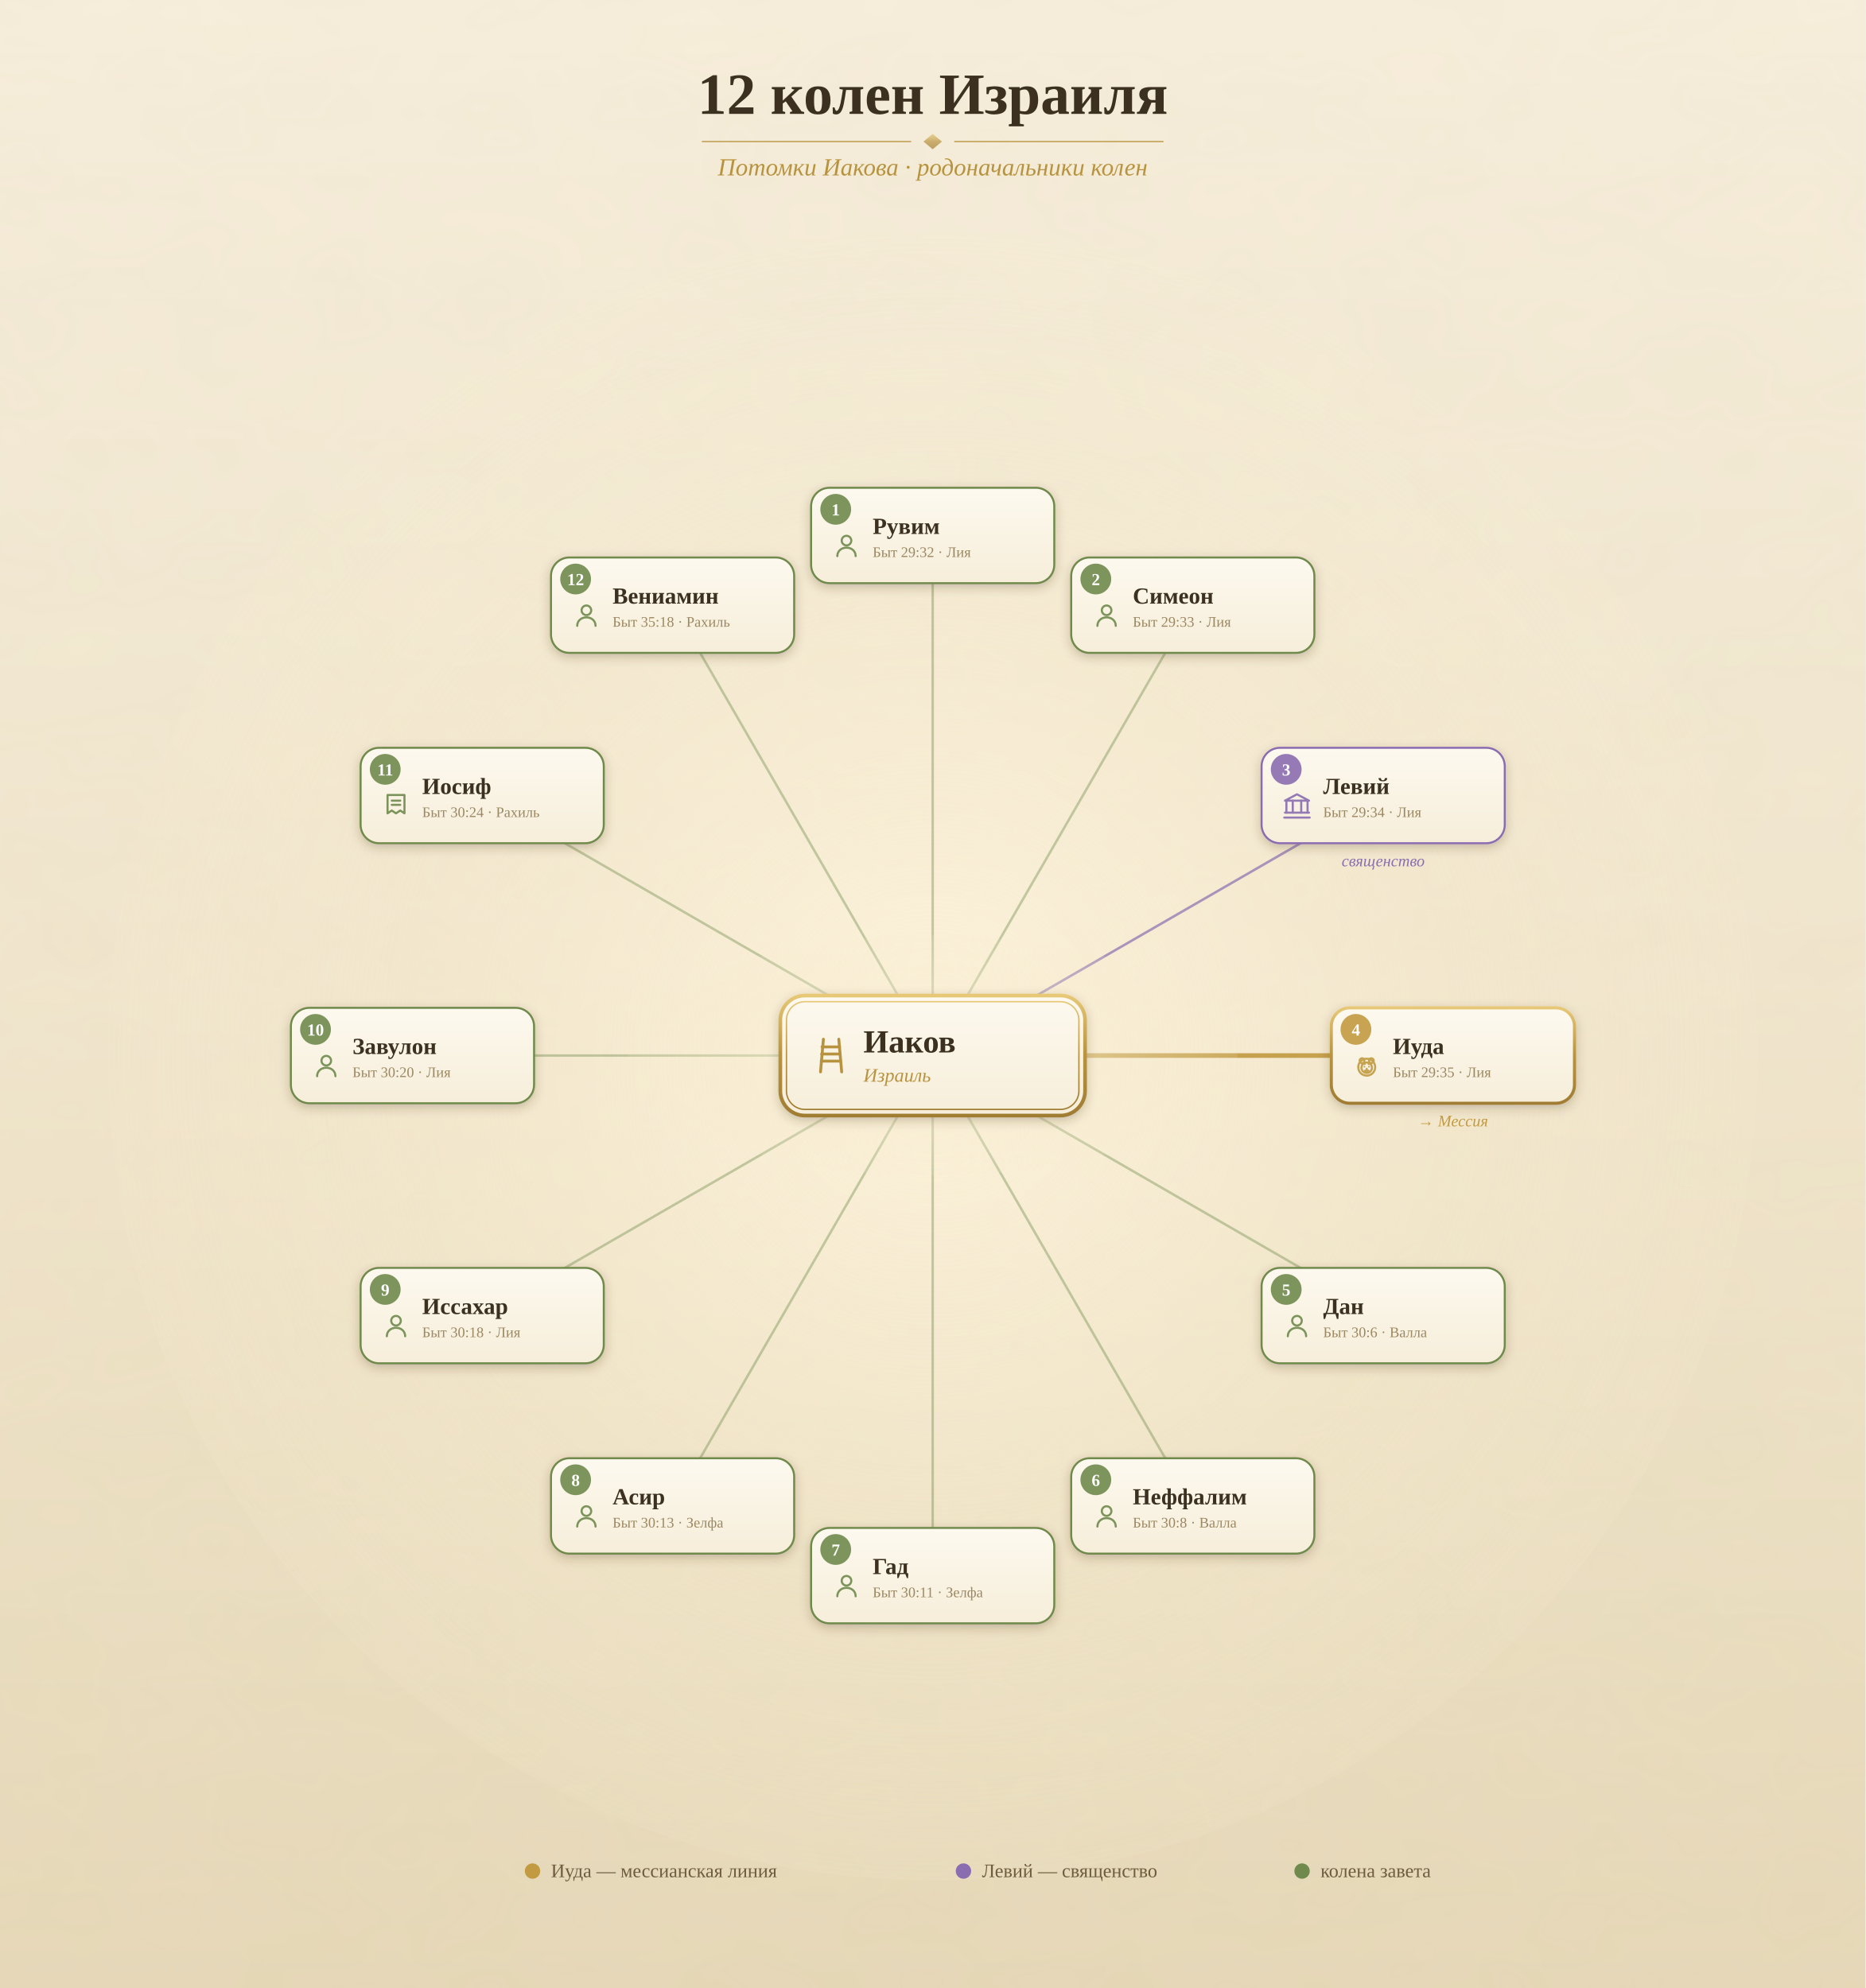
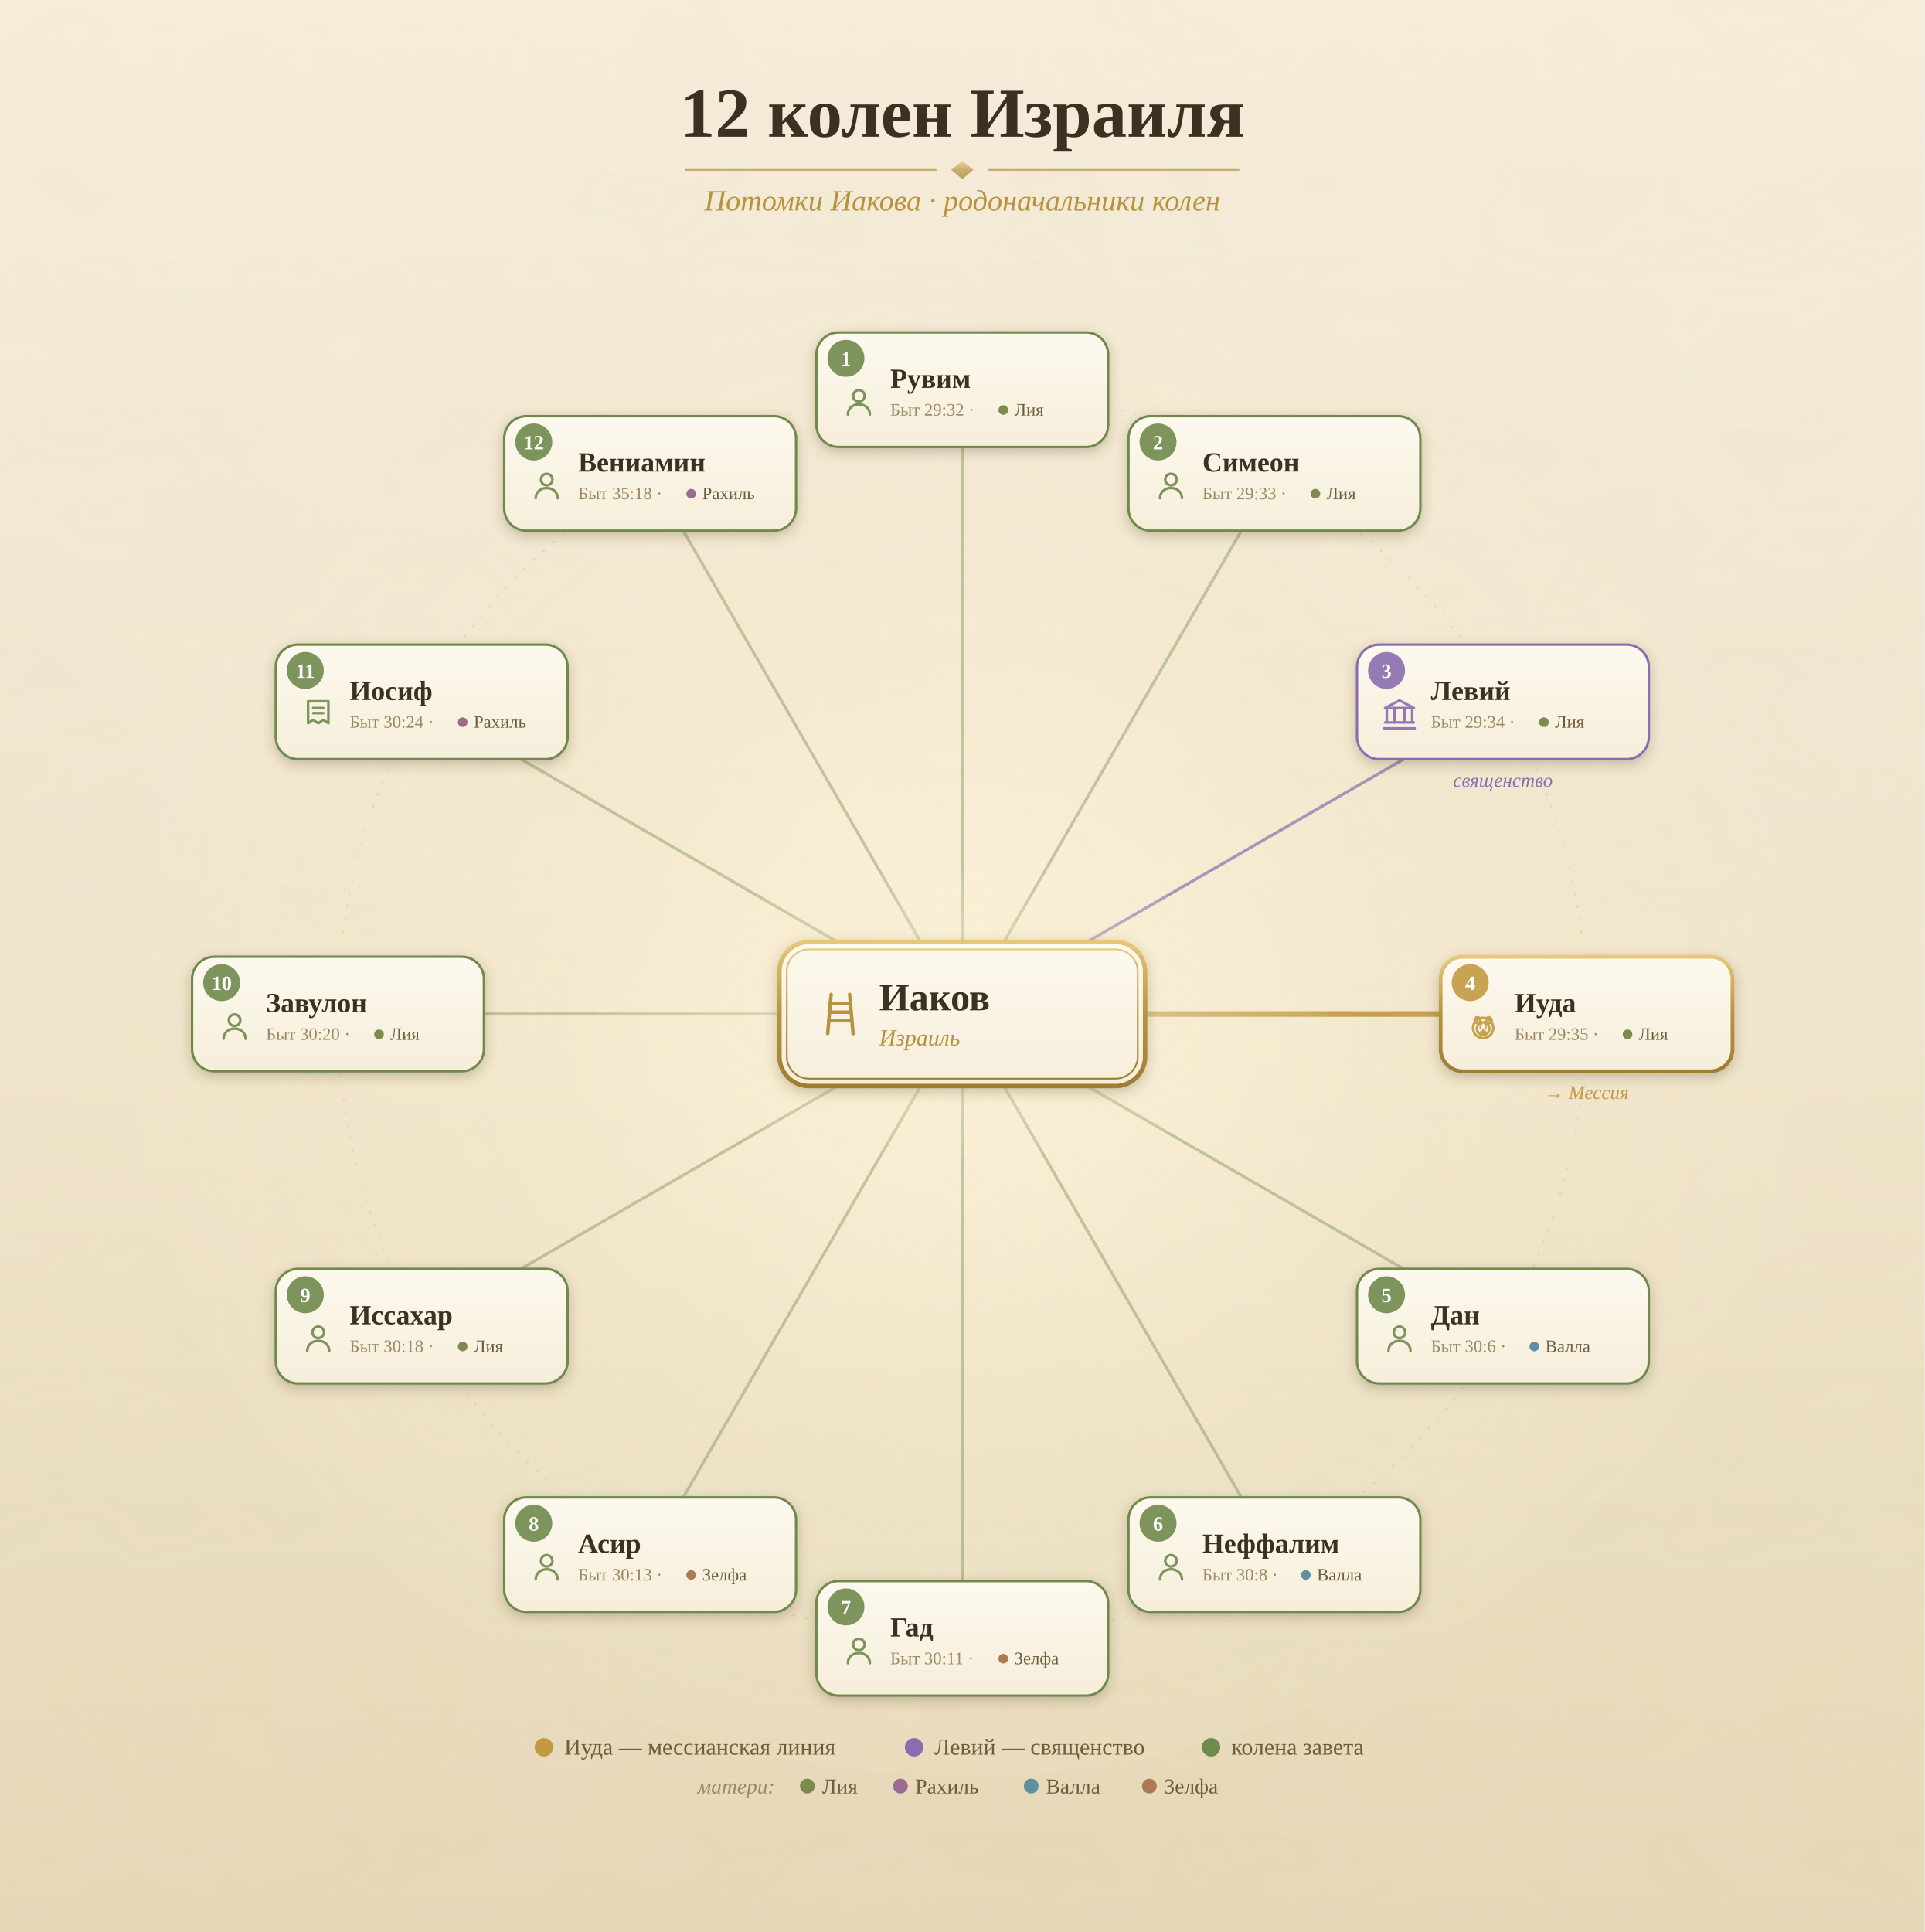
- <svg xmlns="http://www.w3.org/2000/svg" viewBox="-606.0 -686.0 1212.0 1292.0" width="1212" height="1292" font-family="Georgia, 'Times New Roman', serif" role="img" aria-label="12 колен Израиля">
+ <svg xmlns="http://www.w3.org/2000/svg" viewBox="-521.0 -549.0 1042.0 1046.0" width="1042" height="1046" font-family="Georgia, 'Times New Roman', serif" role="img" aria-label="12 колен Израиля">
  <defs>
    <linearGradient id="paperGrad" x1="0" y1="0" x2="0" y2="1">
      <stop offset="0%" stop-color="#f6eedb" />
      <stop offset="55%" stop-color="#f0e5cb" />
      <stop offset="100%" stop-color="#e6d8b8" />
    </linearGradient>
    <linearGradient id="goldGrad" x1="0" y1="0" x2="0" y2="1">
      <stop offset="0%" stop-color="#e6c877" />
      <stop offset="50%" stop-color="#b8933f" />
      <stop offset="100%" stop-color="#a07d33" />
    </linearGradient>
    <linearGradient id="cardGrad" x1="0" y1="0" x2="0" y2="1">
      <stop offset="0%" stop-color="#fdf9ef" />
      <stop offset="100%" stop-color="#f6eeda" />
    </linearGradient>
    <linearGradient id="megaGrad" x1="0" y1="0" x2="0" y2="1">
      <stop offset="0%" stop-color="#f6efdd" />
      <stop offset="100%" stop-color="#efe4cb" />
    </linearGradient>
    <filter id="paperTex" x="-5%" y="-5%" width="110%" height="110%">
      <feTurbulence type="fractalNoise" baseFrequency="0.011 0.017" numOctaves="3" seed="7" stitchTiles="stitch" result="mot" />
      <feColorMatrix in="mot" type="matrix" values="0 0 0 0 0.42  0 0 0 0 0.32  0 0 0 0 0.15  0 0 0 0.06 0" />
    </filter>
    <filter id="grain" x="0" y="0" width="100%" height="100%">
      <feTurbulence type="fractalNoise" baseFrequency="0.9" numOctaves="2" seed="11" stitchTiles="stitch" result="g" />
      <feColorMatrix in="g" type="matrix" values="0 0 0 0 0  0 0 0 0 0  0 0 0 0 0  0 0 0 0.035 0" />
    </filter>
    <filter id="cardShadow" x="-30%" y="-30%" width="160%" height="180%">
      <feDropShadow dx="0" dy="2.2" stdDeviation="3.4" flood-color="#4a3616" flood-opacity="0.26" />
    </filter>
    <filter id="goldSoft" x="-60%" y="-60%" width="220%" height="220%">
      <feGaussianBlur stdDeviation="3.2" />
    </filter>
    <filter id="desat">
      <feColorMatrix type="saturate" values="0.15" />
    </filter>
    <radialGradient id="l1glow" cx="50%" cy="50%" r="60%">
      <stop offset="0%" stop-color="#fff6df" stop-opacity="0.85" />
-       <stop offset="55%" stop-color="#f7eccf" stop-opacity="0.35" />
+       <stop offset="50%" stop-color="#f7eccf" stop-opacity="0.35" />
+       <stop offset="80%" stop-color="#f7eccf" stop-opacity="0.1" />
      <stop offset="100%" stop-color="#f7eccf" stop-opacity="0" />
    </radialGradient>
    <symbol id="ic-person" viewBox="0 0 24 24" fill="none" stroke="currentColor" stroke-width="1.5" stroke-linecap="round" stroke-linejoin="round">
      <circle cx="12" cy="8" r="3.4" />
      <path d="M5.5 19c0-3.6 2.9-6 6.5-6s6.5 2.4 6.5 6" />
    </symbol>
    <symbol id="ic-people" viewBox="0 0 24 24" fill="none" stroke="currentColor" stroke-width="1.5" stroke-linecap="round" stroke-linejoin="round">
      <circle cx="8.5" cy="8.6" r="2.7" />
      <circle cx="15.8" cy="9.2" r="2.3" />
      <path d="M3.5 18.5c0-2.9 2.2-4.9 5-4.9 1.4 0 2.6.5 3.5 1.3" />
      <path d="M12.6 18.5c.2-2.4 2-4 4.2-4 2.3 0 4.1 1.8 4.1 4.4" />
    </symbol>
    <symbol id="ic-ark" viewBox="0 0 24 24" fill="none" stroke="currentColor" stroke-width="1.5" stroke-linecap="round" stroke-linejoin="round">
      <path d="M3 12.5c1.6 3 5 4.7 9 4.7s7.4-1.7 9-4.7" />
      <path d="M6.2 12.4V8.8h11.6v3.6" />
      <path d="M9.4 8.8V6.4h5.2v2.4" />
      <path d="M12 6.4V4.6" />
    </symbol>
    <symbol id="ic-tent" viewBox="0 0 24 24" fill="none" stroke="currentColor" stroke-width="1.5" stroke-linecap="round" stroke-linejoin="round">
      <path d="M3 18.5 12 4l9 14.5" />
      <path d="M12 4v14.5" />
      <path d="M9.6 18.5c.3-2 1.1-3.4 2.4-3.4s2.1 1.4 2.4 3.4" />
    </symbol>
    <symbol id="ic-ladder" viewBox="0 0 24 24" fill="none" stroke="currentColor" stroke-width="1.5" stroke-linecap="round" stroke-linejoin="round">
      <path d="M8 3.5 6.5 20.5M16 3.5 17.5 20.5" />
      <path d="M7.3 7.5h9.1M7.1 11.2h9.5M6.9 14.9h9.9" />
    </symbol>
    <symbol id="ic-lion" viewBox="0 0 24 24" fill="none" stroke="currentColor" stroke-width="1.5" stroke-linecap="round" stroke-linejoin="round">
      <circle cx="8.7" cy="8" r="1.7" />
      <circle cx="15.3" cy="8" r="1.7" />
      <circle cx="12" cy="12.6" r="6" />
      <circle cx="12" cy="13" r="3.7" />
      <circle cx="10.4" cy="12.3" r=".62" fill="currentColor" stroke="none" />
      <circle cx="13.6" cy="12.3" r=".62" fill="currentColor" stroke="none" />
      <path d="M12 13.8v1.2M10.8 15.1c.75.55 1.65.55 2.4 0" />
      <path d="M8.9 10.4c.5-.45 1.2-.45 1.7 0M13.4 10.4c.5-.45 1.2-.45 1.7 0" />
    </symbol>
    <symbol id="ic-crown" viewBox="0 0 24 24" fill="none" stroke="currentColor" stroke-width="1.5" stroke-linecap="round" stroke-linejoin="round">
      <path d="M4 16.5 3 7l5 4 4-6.5 4 6.5 5-4-1 9.5z" />
      <path d="M4 16.5h16" />
    </symbol>
    <symbol id="ic-cross" viewBox="0 0 24 24" fill="none" stroke="currentColor" stroke-width="1.5" stroke-linecap="round" stroke-linejoin="round">
      <path d="M12 3.2v17.6M6.6 9.2h10.8" />
    </symbol>
    <symbol id="ic-tree" viewBox="0 0 24 24" fill="none" stroke="currentColor" stroke-width="1.5" stroke-linecap="round" stroke-linejoin="round">
      <path d="M12 21v-6" />
      <path d="M12 15c-3.6 0-5.4-2.3-5.4-4.8 0-1 .4-2 .9-2.6-.3-.6-.4-1.3-.2-2 .8.1 1.5.5 2 1.1.6-1 1.6-1.9 2.7-1.9s2.1.9 2.7 1.9c.5-.6 1.2-1 2-1.1.2.7.1 1.4-.2 2 .5.6.9 1.6.9 2.6C17.4 12.7 15.6 15 12 15z" />
    </symbol>
    <symbol id="ic-scroll" viewBox="0 0 24 24" fill="none" stroke="currentColor" stroke-width="1.5" stroke-linecap="round" stroke-linejoin="round">
      <path d="M7 5.5h10.5v11a2.5 2.5 0 0 1-2.5 2.5H6.5" />
      <path d="M9.5 9h5.5M9.5 12h5.5" />
      <path d="M7 5.5A2 2 0 0 0 5 7.5 2 2 0 0 0 7 9.5M6.5 19a2.2 2.2 0 0 0 2.2-2.2V7.5" />
    </symbol>
    <symbol id="ic-book" viewBox="0 0 24 24" fill="none" stroke="currentColor" stroke-width="1.5" stroke-linecap="round" stroke-linejoin="round">
      <path d="M12 6.2v13" />
      <path d="M12 6.2C10.4 5 8.4 4.6 5.5 4.6v12.6c2.9 0 4.9.4 6.5 1.6 1.6-1.2 3.6-1.6 6.5-1.6V4.6c-2.9 0-4.9.4-6.5 1.6z" />
    </symbol>
    <symbol id="ic-temple" viewBox="0 0 24 24" fill="none" stroke="currentColor" stroke-width="1.5" stroke-linecap="round" stroke-linejoin="round">
      <path d="M3.5 8 12 3.5 20.5 8z" />
      <path d="M4.5 8v8.5M9 8v8.5M15 8v8.5M19.5 8v8.5" />
      <path d="M3 20h18M3.5 16.5h17" />
    </symbol>
    <symbol id="ic-menorah" viewBox="0 0 24 24" fill="none" stroke="currentColor" stroke-width="1.5" stroke-linecap="round" stroke-linejoin="round">
      <path d="M12 5v13" />
      <path d="M8 8v2.5M16 8v2.5M5.5 9.5v3M18.5 9.5v3" />
      <path d="M8 10.5c0 1.5-2.5 1.5-2.5 0M16 10.5c0 1.5 2.5 1.5 2.5 0" />
      <path d="M8.5 18h7" />
    </symbol>
    <symbol id="ic-camel" viewBox="0 0 24 24" fill="none" stroke="currentColor" stroke-width="1.5" stroke-linecap="round" stroke-linejoin="round">
      <path d="M4 17.5v-2.3c0-.9.7-1.6 1.6-1.6.6 0 1.1.3 1.4.8.5-1.9 1.3-3.4 2.4-3.4 1 0 1.7 1.1 2.2 2.6.5-1 1.2-1.7 2.1-1.7 1.4 0 2.3 1.6 2.3 3.8v3.4" />
      <path d="M18 17.5v-4.2c0-.7.3-1.3.9-1.3" />
      <path d="M6.5 17.5v1.8M9.5 17.5v1.8M13.5 17.5v1.8M16.5 17.5v1.8" />
    </symbol>
    <symbol id="ic-mountain" viewBox="0 0 24 24" fill="none" stroke="currentColor" stroke-width="1.5" stroke-linecap="round" stroke-linejoin="round">
      <path d="M2.5 18.5 9 8l3.2 4.8L15 8.5l6.5 10z" />
      <path d="M7.4 10.4 9 8l1.6 2.4" />
    </symbol>
    <symbol id="ic-gate" viewBox="0 0 24 24" fill="none" stroke="currentColor" stroke-width="1.5" stroke-linecap="round" stroke-linejoin="round">
      <path d="M5 20V9a7 7 0 0 1 14 0v11" />
      <path d="M5 20h14" />
      <path d="M9 20v-7a3 3 0 0 1 6 0v7" />
    </symbol>
    <symbol id="ic-tribes" viewBox="0 0 24 24" fill="none" stroke="currentColor" stroke-width="1.5" stroke-linecap="round" stroke-linejoin="round">
      <path d="M6 4h12v13l-3-2-3 2-3-2-3 2z" />
      <path d="M9 8h6M9 11h6" />
    </symbol>
    <symbol id="ic-globe" viewBox="0 0 24 24" fill="none" stroke="currentColor" stroke-width="1.5" stroke-linecap="round" stroke-linejoin="round">
      <circle cx="12" cy="12" r="8.2" />
      <path d="M3.8 12h16.4M12 3.8v16.4" />
      <path d="M12 3.8c2.6 2.3 4 5.2 4 8.2s-1.4 5.9-4 8.2c-2.6-2.3-4-5.2-4-8.2s1.4-5.9 4-8.2z" />
    </symbol>
  </defs>
-   <rect x="-606.0" y="-686.0" width="1212.0" height="1292.0" fill="url(#paperGrad)" />
-   <rect x="-606.0" y="-686.0" width="1212.0" height="1292.0" filter="url(#paperTex)" opacity="0.5" />
-   <ellipse cx="0" cy="0" rx="536.0" ry="536.0" fill="url(#l1glow)" />
-   <text x="0" y="-612.0" text-anchor="middle" font-size="38" fill="#3c3120" font-weight="bold">12 колен Израиля</text>
+   <rect x="-521.0" y="-549.0" width="1042.0" height="1046.0" fill="url(#paperGrad)" />
+   <rect x="-521.0" y="-549.0" width="1042.0" height="1046.0" filter="url(#paperTex)" opacity="0.5" />
+   <ellipse cx="0" cy="0" rx="451.0" ry="413.0" fill="url(#l1glow)" />
+   <text x="0" y="-475.0" text-anchor="middle" font-size="38" fill="#3c3120" font-weight="bold">12 колен Израиля</text>
  <g stroke="#b8933f" stroke-width="1" opacity="0.7">
-     <line x1="-150" y1="-594.0" x2="-14" y2="-594.0" />
-     <line x1="14" y1="-594.0" x2="150" y2="-594.0" />
-     <path d="M0 -599.0 l6 5 -6 5 -6 -5z" fill="url(#goldGrad)" stroke="none" />
-   </g>
-   <text x="0" y="-572.0" text-anchor="middle" font-size="16" fill="#b8933f" font-style="italic">Потомки Иакова · родоначальники колен</text>
+     <line x1="-150" y1="-457.0" x2="-14" y2="-457.0" />
+     <line x1="14" y1="-457.0" x2="150" y2="-457.0" />
+     <path d="M0 -462.0 l6 5 -6 5 -6 -5z" fill="url(#goldGrad)" stroke="none" />
+   </g>
+   <text x="0" y="-435.0" text-anchor="middle" font-size="16" fill="#b8933f" font-style="italic">Потомки Иакова · родоначальники колен</text>
+   <circle cx="0" cy="0" r="338.0" fill="none" stroke="#b8933f" stroke-width="0.8" opacity="0.18" stroke-dasharray="1 6" stroke-linecap="round" />
  <line x1="0" y1="0" x2="0.0" y2="-338.0" stroke="#6f8a4c" stroke-width="1.6" opacity="0.4" stroke-linecap="round" />
  <line x1="0" y1="0" x2="169.0" y2="-292.7" stroke="#6f8a4c" stroke-width="1.6" opacity="0.4" stroke-linecap="round" />
  <line x1="0" y1="0" x2="292.7" y2="-169.0" stroke="#8a6db0" stroke-width="1.6" opacity="0.7" stroke-linecap="round" />
  <line x1="0" y1="0" x2="338.0" y2="0.0" stroke="#f0d488" stroke-width="7" opacity="0.4" filter="url(#goldSoft)" />
  <line x1="0" y1="0" x2="338.0" y2="0.0" stroke="#c19a41" stroke-width="3" opacity="0.9" stroke-linecap="round" />
  <line x1="0" y1="0" x2="292.7" y2="169.0" stroke="#6f8a4c" stroke-width="1.6" opacity="0.4" stroke-linecap="round" />
  <line x1="0" y1="0" x2="169.0" y2="292.7" stroke="#6f8a4c" stroke-width="1.6" opacity="0.4" stroke-linecap="round" />
  <line x1="0" y1="0" x2="0.0" y2="338.0" stroke="#6f8a4c" stroke-width="1.6" opacity="0.4" stroke-linecap="round" />
  <line x1="0" y1="0" x2="-169.0" y2="292.7" stroke="#6f8a4c" stroke-width="1.6" opacity="0.4" stroke-linecap="round" />
  <line x1="0" y1="0" x2="-292.7" y2="169.0" stroke="#6f8a4c" stroke-width="1.6" opacity="0.4" stroke-linecap="round" />
  <line x1="0" y1="0" x2="-338.0" y2="0.0" stroke="#6f8a4c" stroke-width="1.6" opacity="0.4" stroke-linecap="round" />
  <line x1="0" y1="0" x2="-292.7" y2="-169.0" stroke="#6f8a4c" stroke-width="1.6" opacity="0.4" stroke-linecap="round" />
  <line x1="0" y1="0" x2="-169.0" y2="-292.7" stroke="#6f8a4c" stroke-width="1.6" opacity="0.4" stroke-linecap="round" />
  <g filter="url(#cardShadow)">
    <rect x="-79.0" y="-369.0" width="158.0" height="62.0" rx="12" fill="url(#cardGrad)" stroke="#6f8a4c" stroke-width="1.3" />
  </g>
  <circle cx="-63.0" cy="-355.0" r="10" fill="#6f8a4c" opacity="0.9" />
  <text x="-63.0" y="-351.0" text-anchor="middle" font-size="11" fill="#fff" font-weight="bold">1</text>
  <use href="#ic-person" x="-67.0" y="-342.0" width="22" height="22" color="#6f8a4c" opacity="0.9" />
  <text x="-39.0" y="-339.0" font-size="15" fill="#3c3120" font-weight="bold">Рувим</text>
-   <text x="-39.0" y="-324.0" font-size="9.5" fill="#9c8862">Быт 29:32 · Лия</text>
+   <text x="-39.0" y="-324.0" font-size="9.5" fill="#9c8862">Быт 29:32 ·</text>
+   <circle cx="22.2" cy="-327.0" r="2.6" fill="#7d8a4e" />
+   <text x="28.2" y="-324.0" font-size="9.5" fill="#6e5c3d">Лия</text>
  <g filter="url(#cardShadow)">
    <rect x="90.0" y="-323.7" width="158.0" height="62.0" rx="12" fill="url(#cardGrad)" stroke="#6f8a4c" stroke-width="1.3" />
  </g>
  <circle cx="106.0" cy="-309.7" r="10" fill="#6f8a4c" opacity="0.9" />
  <text x="106.0" y="-305.7" text-anchor="middle" font-size="11" fill="#fff" font-weight="bold">2</text>
  <use href="#ic-person" x="102.0" y="-296.7" width="22" height="22" color="#6f8a4c" opacity="0.9" />
  <text x="130.0" y="-293.7" font-size="15" fill="#3c3120" font-weight="bold">Симеон</text>
-   <text x="130.0" y="-278.7" font-size="9.5" fill="#9c8862">Быт 29:33 · Лия</text>
+   <text x="130.0" y="-278.7" font-size="9.5" fill="#9c8862">Быт 29:33 ·</text>
+   <circle cx="191.2" cy="-281.7" r="2.6" fill="#7d8a4e" />
+   <text x="197.2" y="-278.7" font-size="9.5" fill="#6e5c3d">Лия</text>
  <g filter="url(#cardShadow)">
    <rect x="213.7" y="-200.0" width="158.0" height="62.0" rx="12" fill="url(#cardGrad)" stroke="#8a6db0" stroke-width="1.3" />
  </g>
  <circle cx="229.7" cy="-186.0" r="10" fill="#8a6db0" opacity="0.9" />
  <text x="229.7" y="-182.0" text-anchor="middle" font-size="11" fill="#fff" font-weight="bold">3</text>
  <use href="#ic-temple" x="225.7" y="-173.0" width="22" height="22" color="#8a6db0" opacity="0.9" />
  <text x="253.7" y="-170.0" font-size="15" fill="#3c3120" font-weight="bold">Левий</text>
-   <text x="253.7" y="-155.0" font-size="9.5" fill="#9c8862">Быт 29:34 · Лия</text>
+   <text x="253.7" y="-155.0" font-size="9.5" fill="#9c8862">Быт 29:34 ·</text>
+   <circle cx="314.9" cy="-158.0" r="2.6" fill="#7d8a4e" />
+   <text x="320.9" y="-155.0" font-size="9.5" fill="#6e5c3d">Лия</text>
  <text x="292.7" y="-123.0" text-anchor="middle" font-size="10.5" fill="#8a6db0" font-style="italic">священство</text>
  <g filter="url(#cardShadow)">
    <rect x="259.0" y="-31.0" width="158.0" height="62.0" rx="12" fill="url(#cardGrad)" stroke="url(#goldGrad)" stroke-width="2" />
  </g>
  <circle cx="275.0" cy="-17.0" r="10" fill="#c19a41" opacity="0.9" />
  <text x="275.0" y="-13.0" text-anchor="middle" font-size="11" fill="#fff" font-weight="bold">4</text>
  <use href="#ic-lion" x="271.0" y="-4.0" width="22" height="22" color="#c19a41" opacity="0.9" />
  <text x="299.0" y="-1.0" font-size="15" fill="#3c3120" font-weight="bold">Иуда</text>
-   <text x="299.0" y="14.0" font-size="9.5" fill="#9c8862">Быт 29:35 · Лия</text>
+   <text x="299.0" y="14.0" font-size="9.5" fill="#9c8862">Быт 29:35 ·</text>
+   <circle cx="360.2" cy="11.0" r="2.6" fill="#7d8a4e" />
+   <text x="366.2" y="14.0" font-size="9.5" fill="#6e5c3d">Лия</text>
  <text x="338.0" y="46.0" text-anchor="middle" font-size="10.5" fill="#c19a41" font-style="italic">→ Мессия</text>
  <g filter="url(#cardShadow)">
    <rect x="213.7" y="138.0" width="158.0" height="62.0" rx="12" fill="url(#cardGrad)" stroke="#6f8a4c" stroke-width="1.3" />
  </g>
  <circle cx="229.7" cy="152.0" r="10" fill="#6f8a4c" opacity="0.9" />
  <text x="229.7" y="156.0" text-anchor="middle" font-size="11" fill="#fff" font-weight="bold">5</text>
  <use href="#ic-person" x="225.7" y="165.0" width="22" height="22" color="#6f8a4c" opacity="0.9" />
  <text x="253.7" y="168.0" font-size="15" fill="#3c3120" font-weight="bold">Дан</text>
-   <text x="253.7" y="183.0" font-size="9.5" fill="#9c8862">Быт 30:6 · Валла</text>
+   <text x="253.7" y="183.0" font-size="9.5" fill="#9c8862">Быт 30:6 ·</text>
+   <circle cx="309.7" cy="180.0" r="2.6" fill="#5f8fa0" />
+   <text x="315.7" y="183.0" font-size="9.5" fill="#6e5c3d">Валла</text>
  <g filter="url(#cardShadow)">
    <rect x="90.0" y="261.7" width="158.0" height="62.0" rx="12" fill="url(#cardGrad)" stroke="#6f8a4c" stroke-width="1.3" />
  </g>
  <circle cx="106.0" cy="275.7" r="10" fill="#6f8a4c" opacity="0.9" />
  <text x="106.0" y="279.7" text-anchor="middle" font-size="11" fill="#fff" font-weight="bold">6</text>
  <use href="#ic-person" x="102.0" y="288.7" width="22" height="22" color="#6f8a4c" opacity="0.9" />
  <text x="130.0" y="291.7" font-size="15" fill="#3c3120" font-weight="bold">Неффалим</text>
-   <text x="130.0" y="306.7" font-size="9.5" fill="#9c8862">Быт 30:8 · Валла</text>
+   <text x="130.0" y="306.7" font-size="9.5" fill="#9c8862">Быт 30:8 ·</text>
+   <circle cx="186.0" cy="303.7" r="2.6" fill="#5f8fa0" />
+   <text x="192.0" y="306.7" font-size="9.5" fill="#6e5c3d">Валла</text>
  <g filter="url(#cardShadow)">
    <rect x="-79.0" y="307.0" width="158.0" height="62.0" rx="12" fill="url(#cardGrad)" stroke="#6f8a4c" stroke-width="1.3" />
  </g>
  <circle cx="-63.0" cy="321.0" r="10" fill="#6f8a4c" opacity="0.9" />
  <text x="-63.0" y="325.0" text-anchor="middle" font-size="11" fill="#fff" font-weight="bold">7</text>
  <use href="#ic-person" x="-67.0" y="334.0" width="22" height="22" color="#6f8a4c" opacity="0.9" />
  <text x="-39.0" y="337.0" font-size="15" fill="#3c3120" font-weight="bold">Гад</text>
-   <text x="-39.0" y="352.0" font-size="9.5" fill="#9c8862">Быт 30:11 · Зелфа</text>
+   <text x="-39.0" y="352.0" font-size="9.5" fill="#9c8862">Быт 30:11 ·</text>
+   <circle cx="22.2" cy="349.0" r="2.6" fill="#ab7a50" />
+   <text x="28.2" y="352.0" font-size="9.5" fill="#6e5c3d">Зелфа</text>
  <g filter="url(#cardShadow)">
    <rect x="-248.0" y="261.7" width="158.0" height="62.0" rx="12" fill="url(#cardGrad)" stroke="#6f8a4c" stroke-width="1.3" />
  </g>
  <circle cx="-232.0" cy="275.7" r="10" fill="#6f8a4c" opacity="0.9" />
  <text x="-232.0" y="279.7" text-anchor="middle" font-size="11" fill="#fff" font-weight="bold">8</text>
  <use href="#ic-person" x="-236.0" y="288.7" width="22" height="22" color="#6f8a4c" opacity="0.9" />
  <text x="-208.0" y="291.7" font-size="15" fill="#3c3120" font-weight="bold">Асир</text>
-   <text x="-208.0" y="306.7" font-size="9.5" fill="#9c8862">Быт 30:13 · Зелфа</text>
+   <text x="-208.0" y="306.7" font-size="9.5" fill="#9c8862">Быт 30:13 ·</text>
+   <circle cx="-146.8" cy="303.7" r="2.6" fill="#ab7a50" />
+   <text x="-140.8" y="306.7" font-size="9.5" fill="#6e5c3d">Зелфа</text>
  <g filter="url(#cardShadow)">
    <rect x="-371.7" y="138.0" width="158.0" height="62.0" rx="12" fill="url(#cardGrad)" stroke="#6f8a4c" stroke-width="1.3" />
  </g>
  <circle cx="-355.7" cy="152.0" r="10" fill="#6f8a4c" opacity="0.9" />
  <text x="-355.7" y="156.0" text-anchor="middle" font-size="11" fill="#fff" font-weight="bold">9</text>
  <use href="#ic-person" x="-359.7" y="165.0" width="22" height="22" color="#6f8a4c" opacity="0.9" />
  <text x="-331.7" y="168.0" font-size="15" fill="#3c3120" font-weight="bold">Иссахар</text>
-   <text x="-331.7" y="183.0" font-size="9.5" fill="#9c8862">Быт 30:18 · Лия</text>
+   <text x="-331.7" y="183.0" font-size="9.5" fill="#9c8862">Быт 30:18 ·</text>
+   <circle cx="-270.5" cy="180.0" r="2.6" fill="#7d8a4e" />
+   <text x="-264.5" y="183.0" font-size="9.5" fill="#6e5c3d">Лия</text>
  <g filter="url(#cardShadow)">
    <rect x="-417.0" y="-31.0" width="158.0" height="62.0" rx="12" fill="url(#cardGrad)" stroke="#6f8a4c" stroke-width="1.3" />
  </g>
  <circle cx="-401.0" cy="-17.0" r="10" fill="#6f8a4c" opacity="0.9" />
  <text x="-401.0" y="-13.0" text-anchor="middle" font-size="11" fill="#fff" font-weight="bold">10</text>
  <use href="#ic-person" x="-405.0" y="-4.0" width="22" height="22" color="#6f8a4c" opacity="0.9" />
  <text x="-377.0" y="-1.0" font-size="15" fill="#3c3120" font-weight="bold">Завулон</text>
-   <text x="-377.0" y="14.0" font-size="9.5" fill="#9c8862">Быт 30:20 · Лия</text>
+   <text x="-377.0" y="14.0" font-size="9.5" fill="#9c8862">Быт 30:20 ·</text>
+   <circle cx="-315.8" cy="11.0" r="2.6" fill="#7d8a4e" />
+   <text x="-309.8" y="14.0" font-size="9.5" fill="#6e5c3d">Лия</text>
  <g filter="url(#cardShadow)">
    <rect x="-371.7" y="-200.0" width="158.0" height="62.0" rx="12" fill="url(#cardGrad)" stroke="#6f8a4c" stroke-width="1.3" />
  </g>
  <circle cx="-355.7" cy="-186.0" r="10" fill="#6f8a4c" opacity="0.9" />
  <text x="-355.7" y="-182.0" text-anchor="middle" font-size="11" fill="#fff" font-weight="bold">11</text>
  <use href="#ic-tribes" x="-359.7" y="-173.0" width="22" height="22" color="#6f8a4c" opacity="0.9" />
  <text x="-331.7" y="-170.0" font-size="15" fill="#3c3120" font-weight="bold">Иосиф</text>
-   <text x="-331.7" y="-155.0" font-size="9.5" fill="#9c8862">Быт 30:24 · Рахиль</text>
+   <text x="-331.7" y="-155.0" font-size="9.5" fill="#9c8862">Быт 30:24 ·</text>
+   <circle cx="-270.5" cy="-158.0" r="2.6" fill="#9a6a8f" />
+   <text x="-264.5" y="-155.0" font-size="9.5" fill="#6e5c3d">Рахиль</text>
  <g filter="url(#cardShadow)">
    <rect x="-248.0" y="-323.7" width="158.0" height="62.0" rx="12" fill="url(#cardGrad)" stroke="#6f8a4c" stroke-width="1.3" />
  </g>
  <circle cx="-232.0" cy="-309.7" r="10" fill="#6f8a4c" opacity="0.9" />
  <text x="-232.0" y="-305.7" text-anchor="middle" font-size="11" fill="#fff" font-weight="bold">12</text>
  <use href="#ic-person" x="-236.0" y="-296.7" width="22" height="22" color="#6f8a4c" opacity="0.9" />
  <text x="-208.0" y="-293.7" font-size="15" fill="#3c3120" font-weight="bold">Вениамин</text>
-   <text x="-208.0" y="-278.7" font-size="9.5" fill="#9c8862">Быт 35:18 · Рахиль</text>
+   <text x="-208.0" y="-278.7" font-size="9.5" fill="#9c8862">Быт 35:18 ·</text>
+   <circle cx="-146.8" cy="-281.7" r="2.6" fill="#9a6a8f" />
+   <text x="-140.8" y="-278.7" font-size="9.5" fill="#6e5c3d">Рахиль</text>
  <ellipse cx="0" cy="0" rx="198.0" ry="78.0" fill="url(#l1glow)" />
  <g filter="url(#cardShadow)">
    <rect x="-99.0" y="-39.0" width="198.0" height="78.0" rx="16" fill="url(#cardGrad)" stroke="url(#goldGrad)" stroke-width="2.4" />
    <rect x="-95.0" y="-35.0" width="190.0" height="70.0" rx="12" fill="none" stroke="url(#goldGrad)" stroke-width="0.9" />
  </g>
  <use href="#ic-ladder" x="-81.0" y="-15.0" width="30" height="30" color="#b8933f" opacity="1" />
  <text x="-45.0" y="-2.0" font-size="21" fill="#3c3120" font-weight="bold">Иаков</text>
  <text x="-45.0" y="17.0" font-size="12.5" fill="#b8933f" font-style="italic">Израиль</text>
-   <g font-size="12.5">
-     <circle cx="-260.0" cy="530.0" r="5" fill="#c19a41" />
-     <text x="-248.0" y="534.0" fill="#6e5c3d">Иуда — мессианская линия</text>
-     <circle cx="20.0" cy="530.0" r="5" fill="#8a6db0" />
-     <text x="32.0" y="534.0" fill="#6e5c3d">Левий — священство</text>
-     <circle cx="240.0" cy="530.0" r="5" fill="#6f8a4c" />
-     <text x="252.0" y="534.0" fill="#6e5c3d">колена завета</text>
-   </g>
+   <circle cx="-226.5" cy="397.0" r="5" fill="#c19a41" />
+   <text x="-215.5" y="401.0" font-size="12.5" fill="#6e5c3d">Иуда — мессианская линия</text>
+   <circle cx="-26.1" cy="397.0" r="5" fill="#8a6db0" />
+   <text x="-15.1" y="401.0" font-size="12.5" fill="#6e5c3d">Левий — священство</text>
+   <circle cx="134.7" cy="397.0" r="5" fill="#6f8a4c" />
+   <text x="145.7" y="401.0" font-size="12.5" fill="#6e5c3d">колена завета</text>
+   <text x="-143.3" y="422.0" font-size="11.5" fill="#9c8862" font-style="italic">матери:</text>
+   <circle cx="-83.9" cy="418.0" r="4" fill="#7d8a4e" />
+   <text x="-75.9" y="422.0" font-size="11.5" fill="#6e5c3d">Лия</text>
+   <circle cx="-33.5" cy="418.0" r="4" fill="#9a6a8f" />
+   <text x="-25.5" y="422.0" font-size="11.5" fill="#6e5c3d">Рахиль</text>
+   <circle cx="37.3" cy="418.0" r="4" fill="#5f8fa0" />
+   <text x="45.3" y="422.0" font-size="11.5" fill="#6e5c3d">Валла</text>
+   <circle cx="101.3" cy="418.0" r="4" fill="#ab7a50" />
+   <text x="109.3" y="422.0" font-size="11.5" fill="#6e5c3d">Зелфа</text>
</svg>
